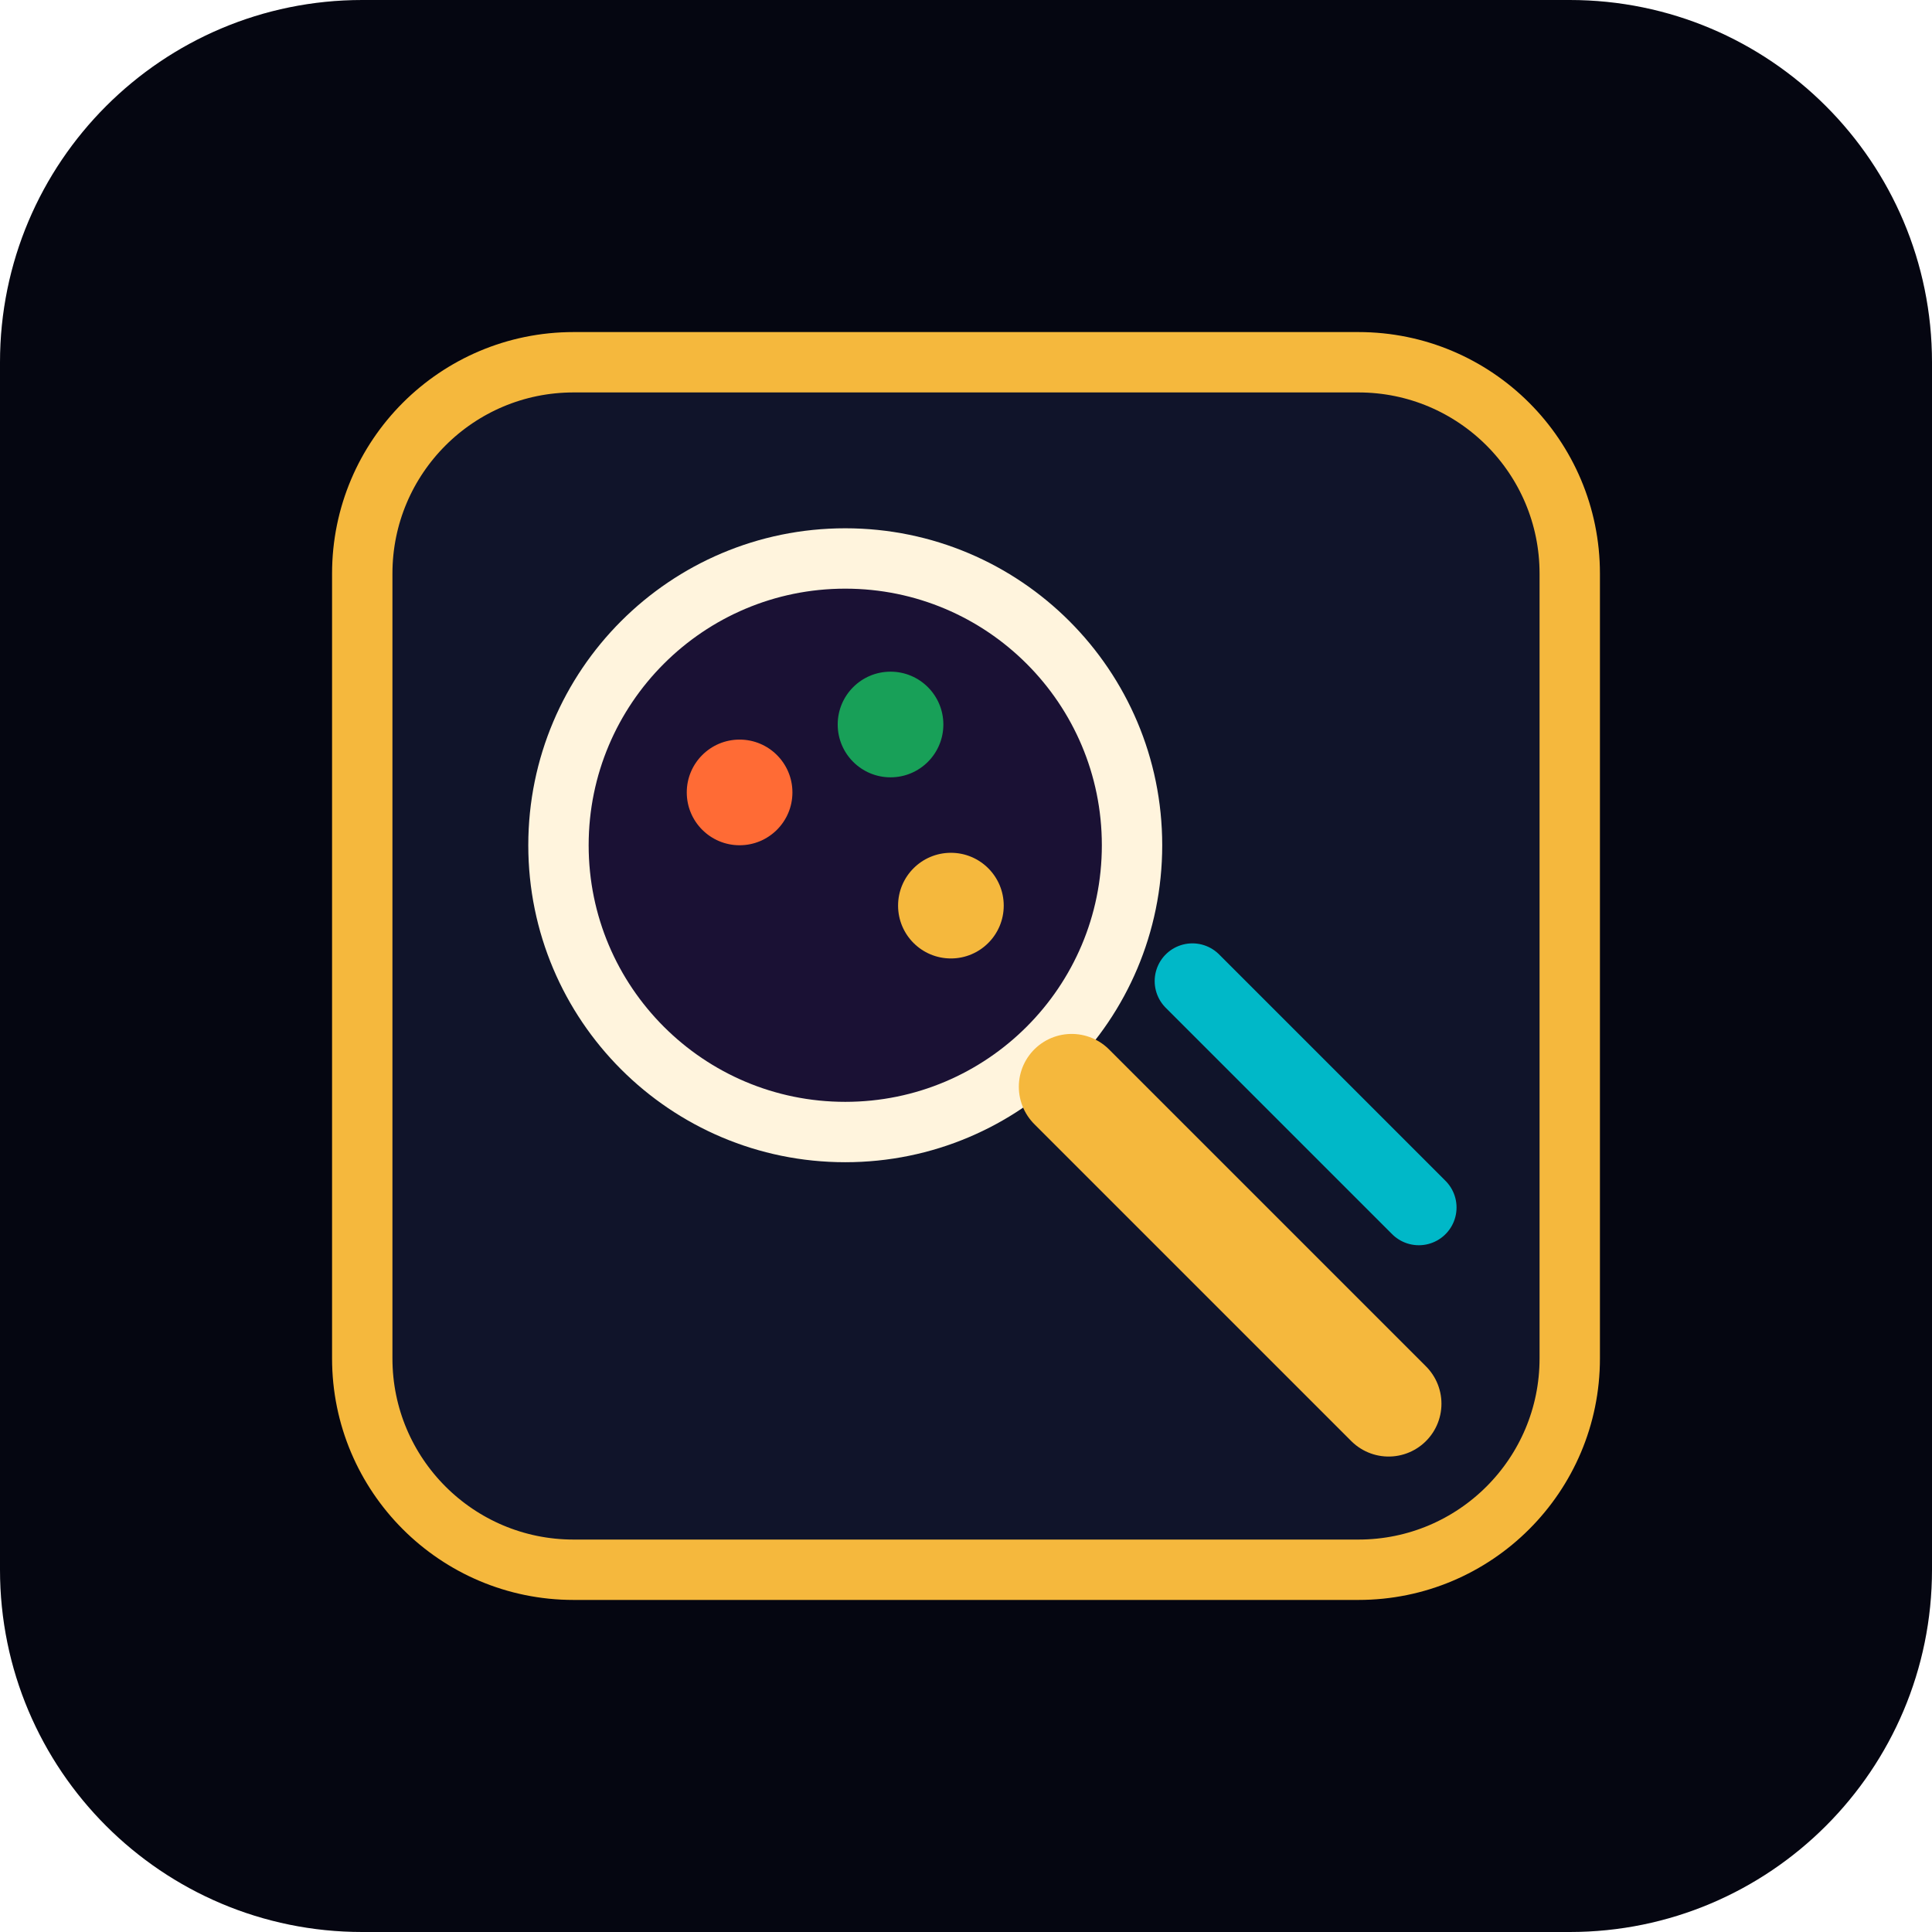
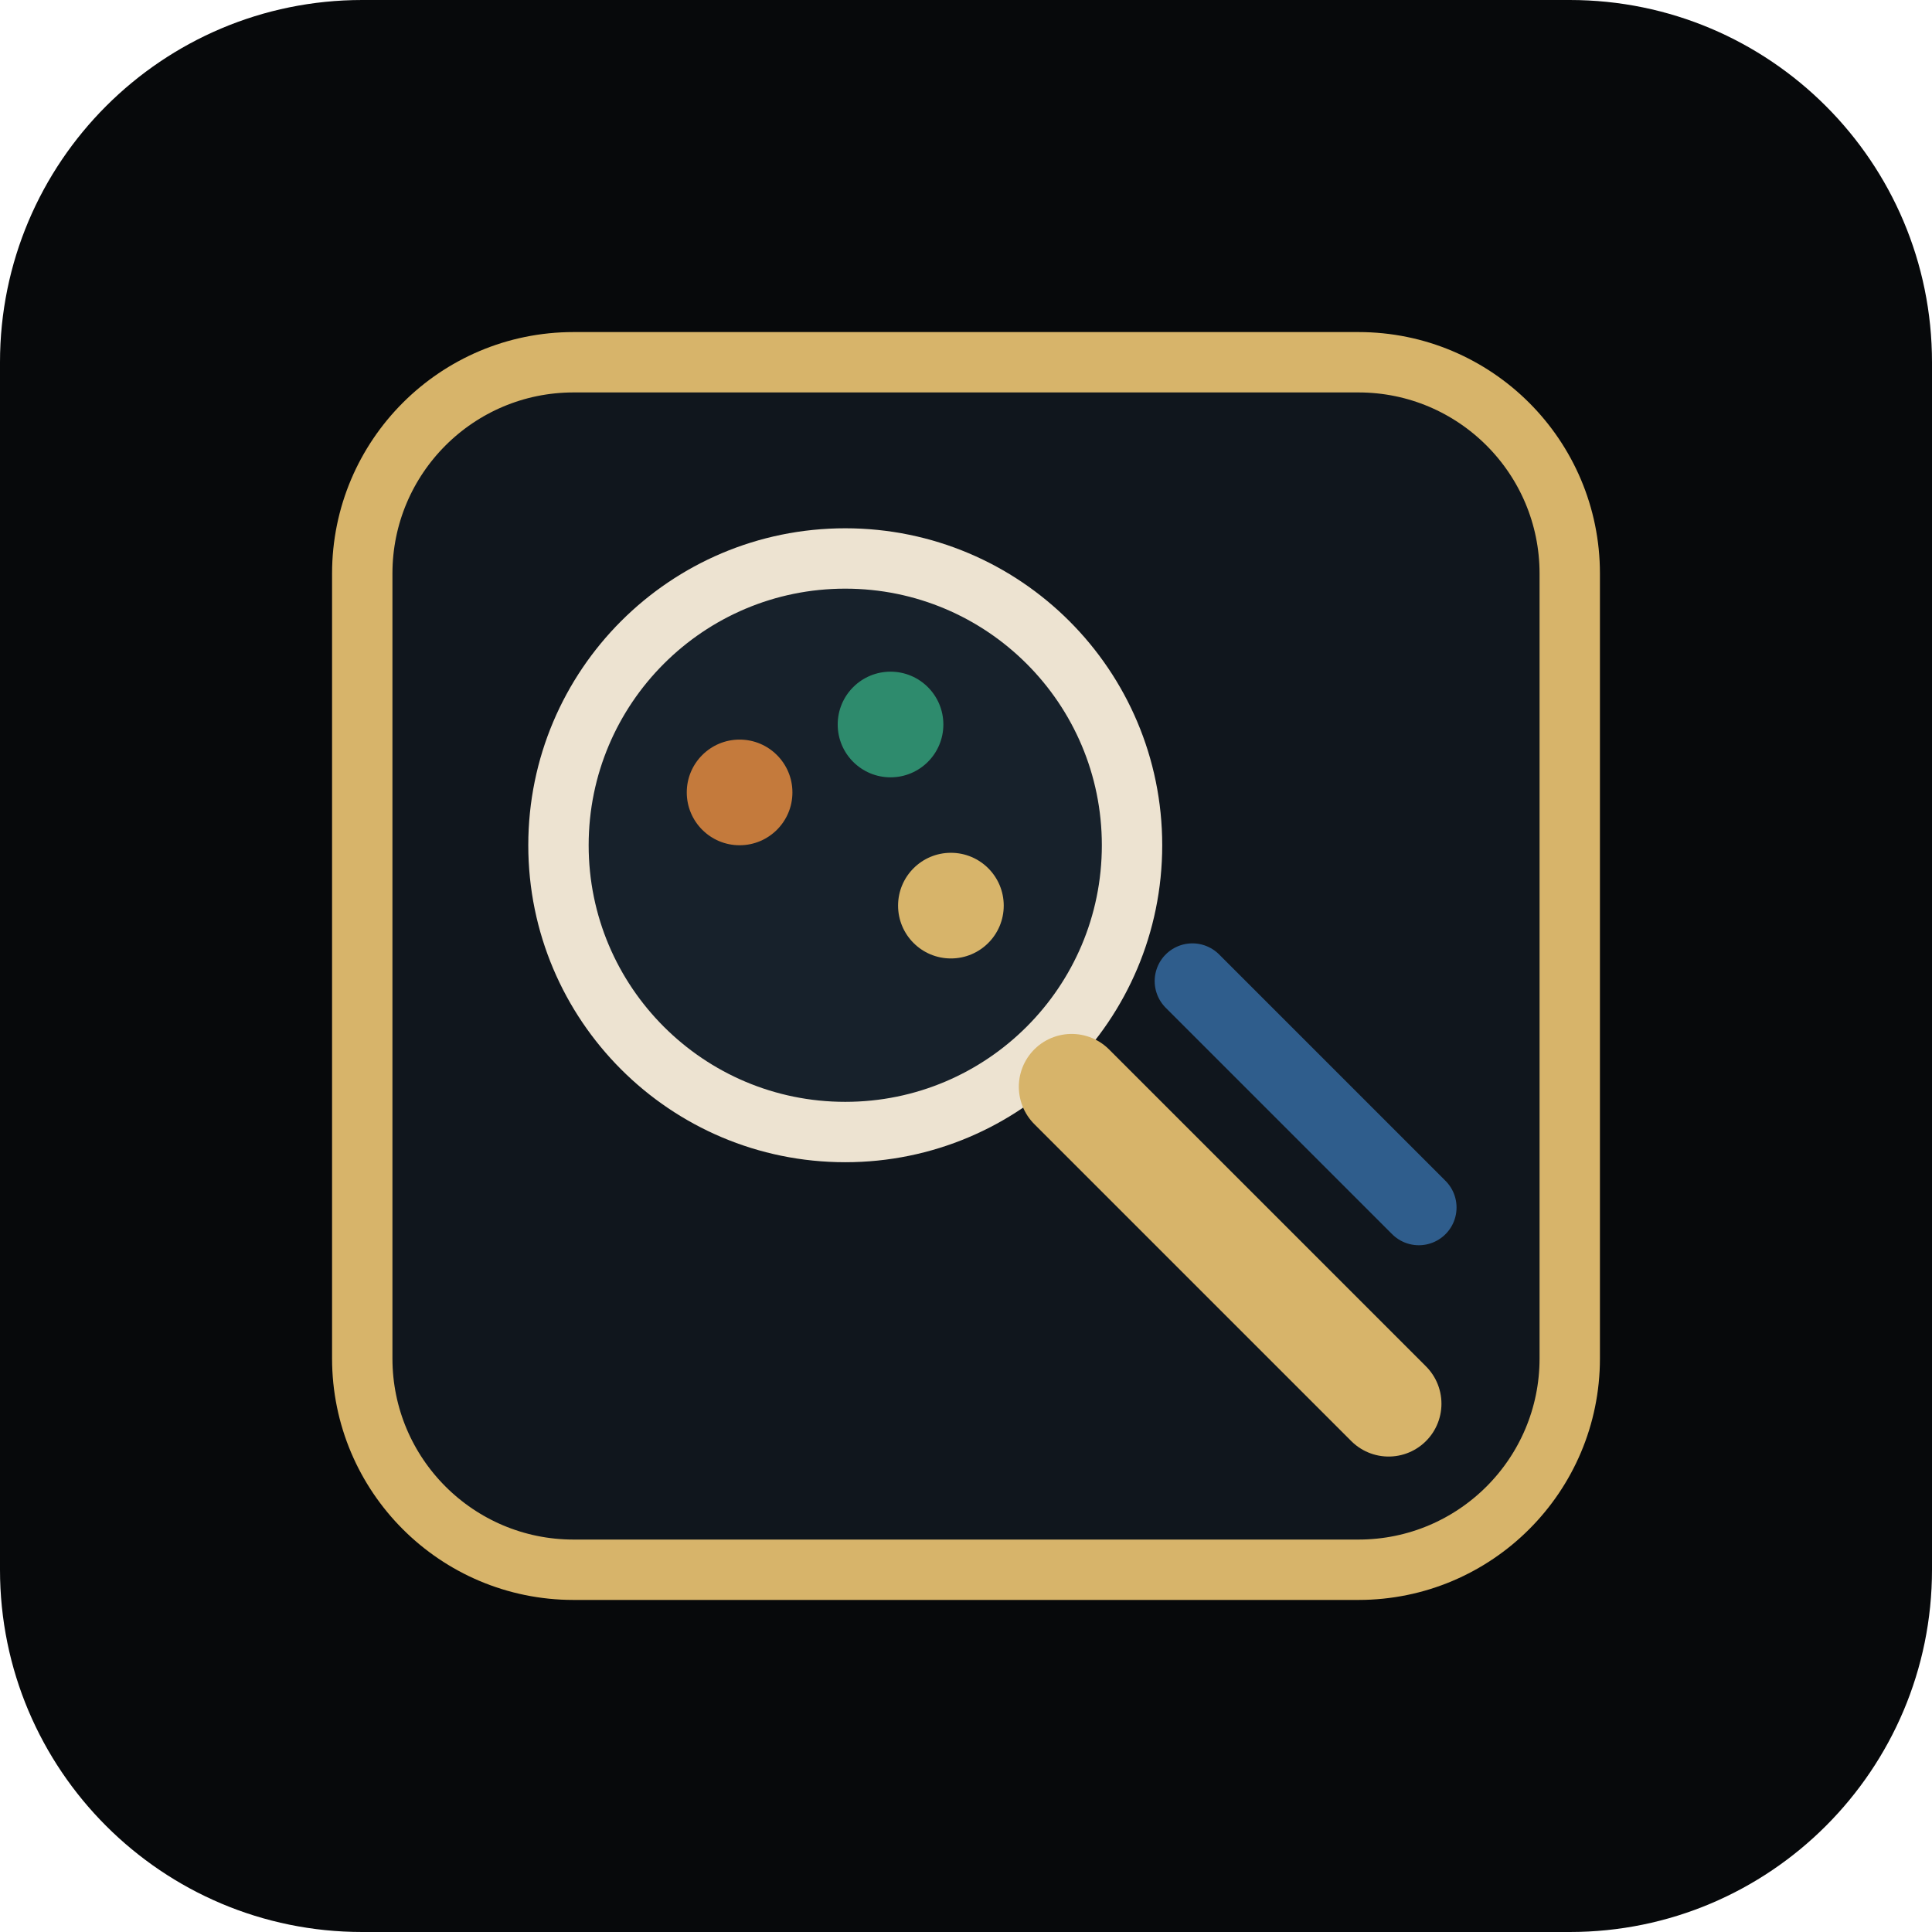
<svg xmlns="http://www.w3.org/2000/svg" viewBox="0 0 256 256" role="img" aria-labelledby="title desc">
-   <rect width="256" height="256" rx="48" fill="#050611" />
-   <rect x="48" y="48" width="160" height="160" rx="28" fill="#10142a" stroke="#f5b83d" stroke-width="8" />
-   <circle cx="112" cy="112" r="38" fill="#1a1134" stroke="#fff4dd" stroke-width="8" />
-   <circle cx="98" cy="105" r="7" fill="#ff6b35" />
-   <circle cx="118" cy="96" r="7" fill="#18a058" />
-   <circle cx="126" cy="120" r="7" fill="#f5b83d" />
-   <path d="M142 144l42 42" stroke="#f5b83d" stroke-width="14" stroke-linecap="round" />
-   <path d="M158 130l30 30" stroke="#00b8c8" stroke-width="10" stroke-linecap="round" />
+   <rect width="256" height="256" rx="48" fill="#07090b" />
+   <rect x="48" y="48" width="160" height="160" rx="28" fill="#10161d" stroke="#d7b46a" stroke-width="8" />
+   <circle cx="112" cy="112" r="38" fill="#17212b" stroke="#ede3d1" stroke-width="8" />
+   <circle cx="98" cy="105" r="7" fill="#c47a3c" />
+   <circle cx="118" cy="96" r="7" fill="#2e8b6d" />
+   <circle cx="126" cy="120" r="7" fill="#d7b46a" />
+   <path d="M142 144l42 42" stroke="#d7b46a" stroke-width="14" stroke-linecap="round" />
+   <path d="M158 130l30 30" stroke="#2f5d8c" stroke-width="10" stroke-linecap="round" />
</svg>
